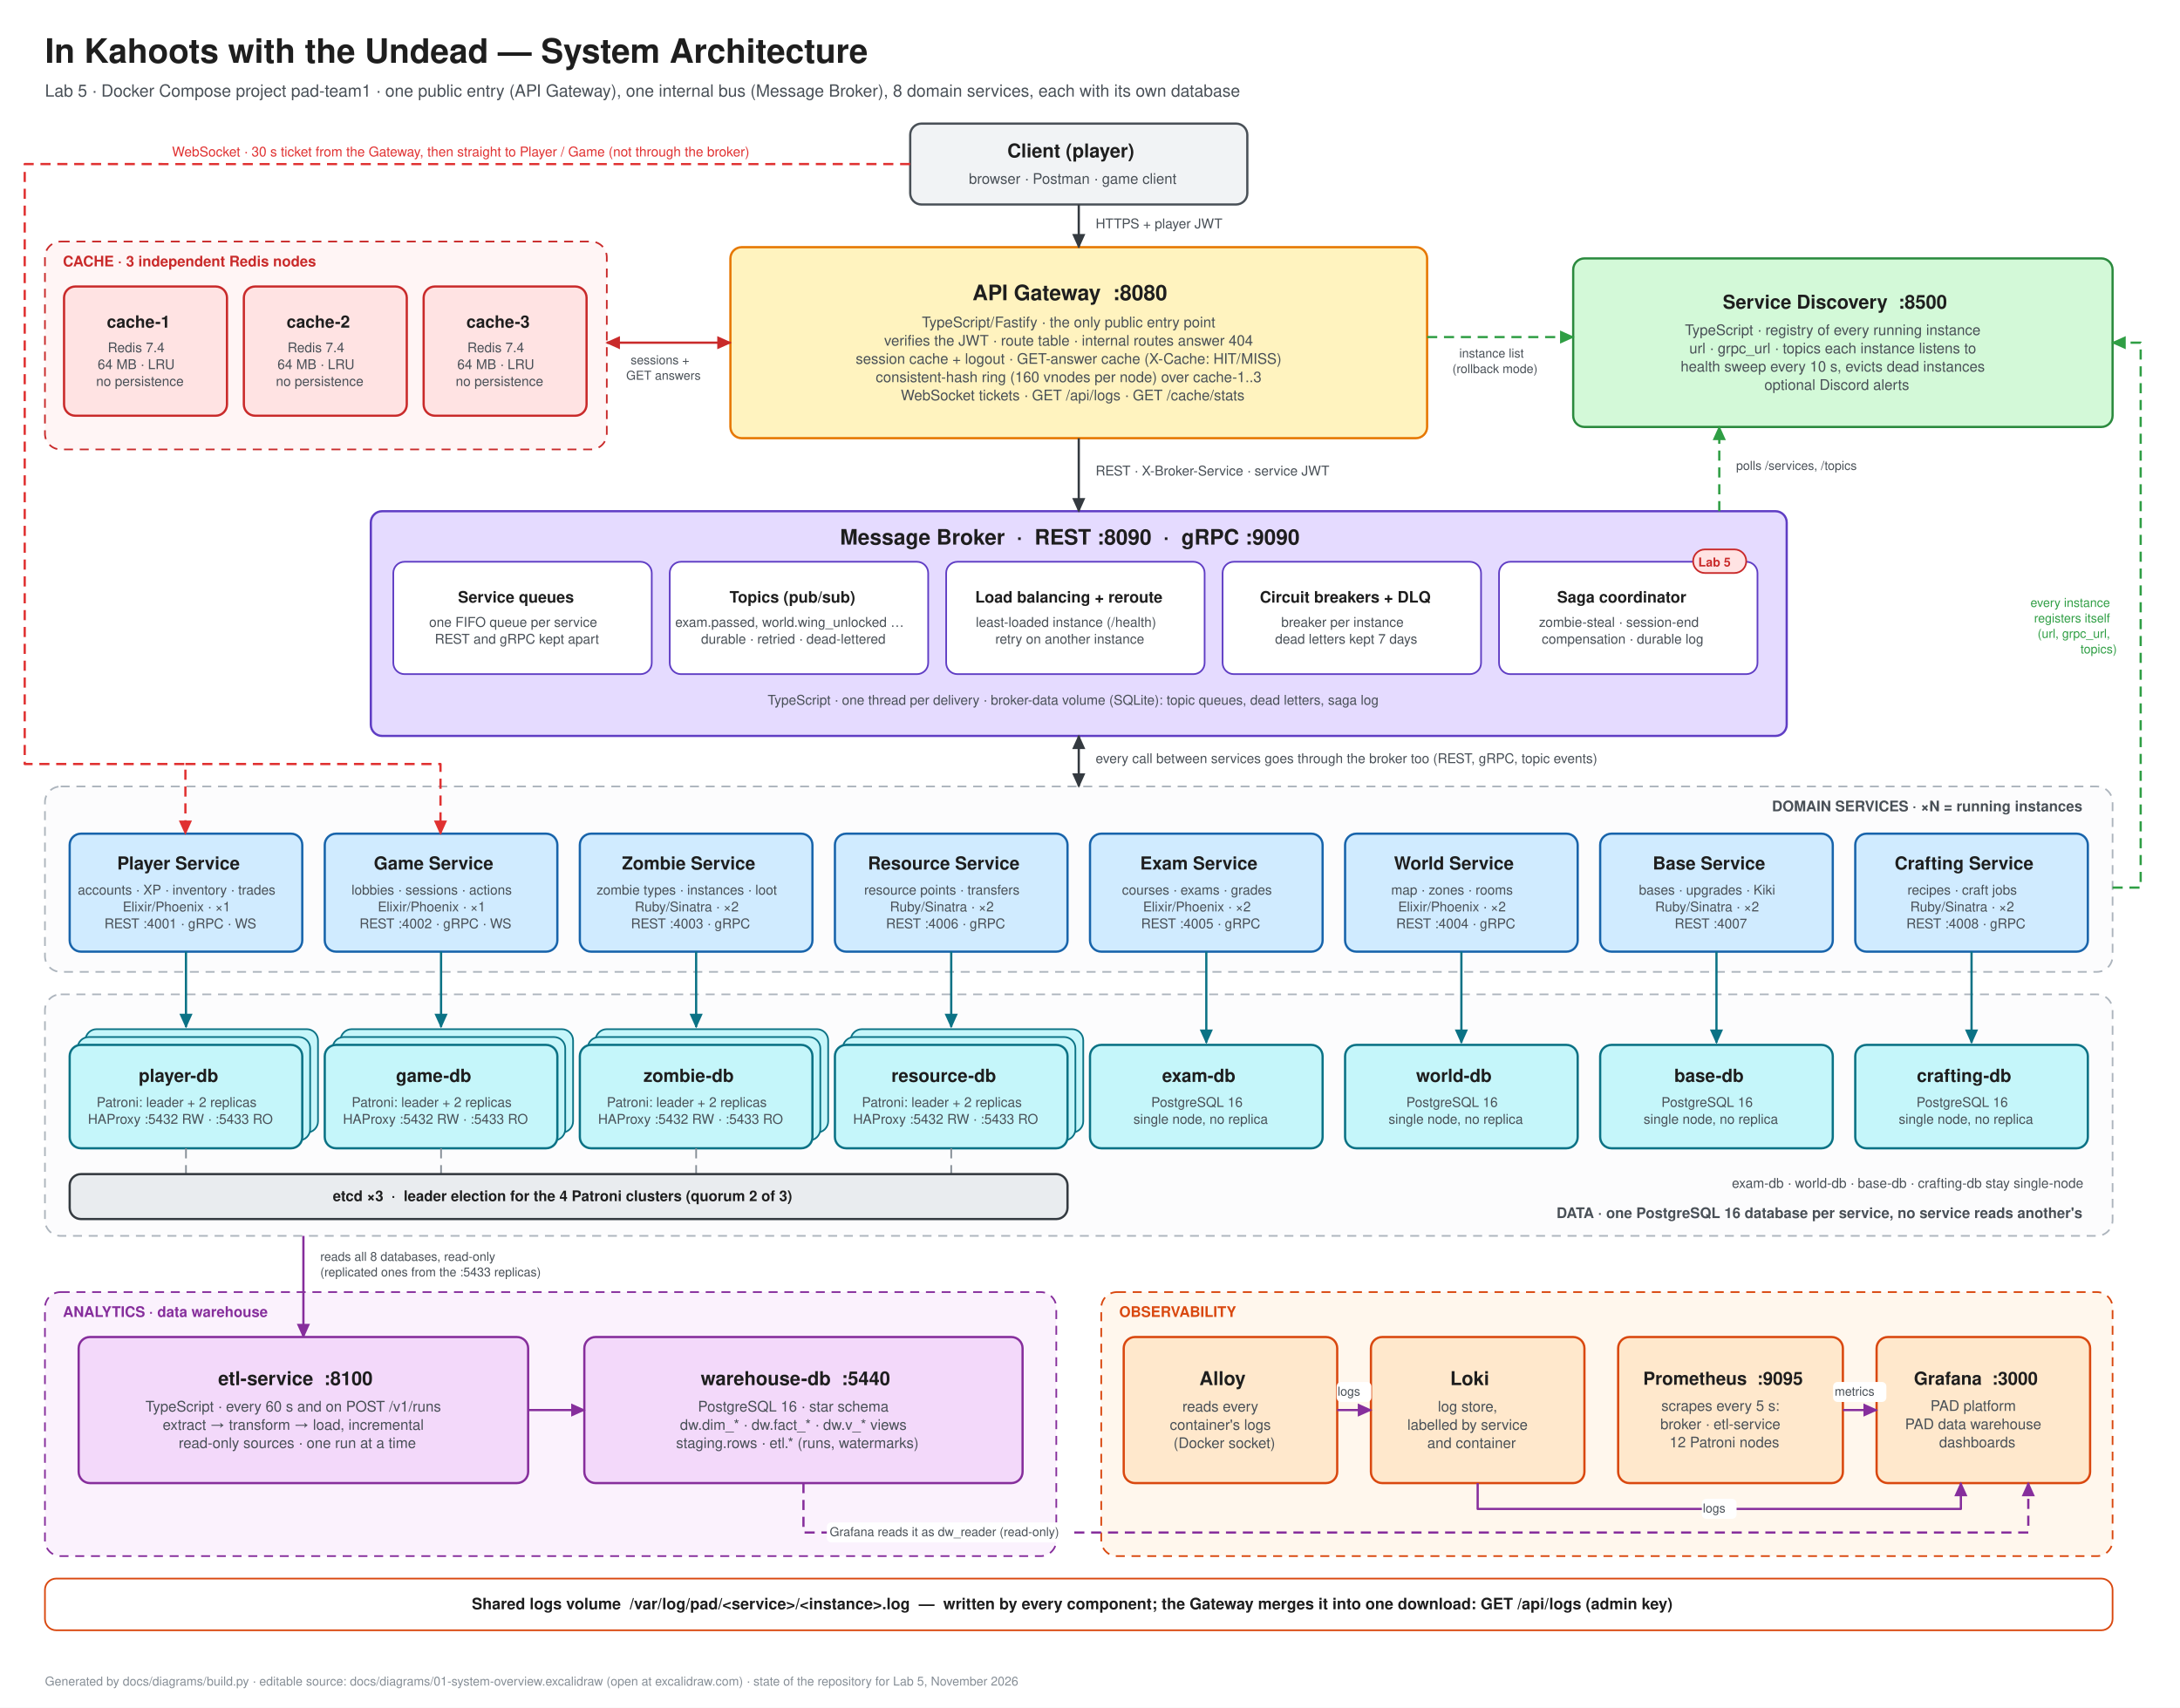
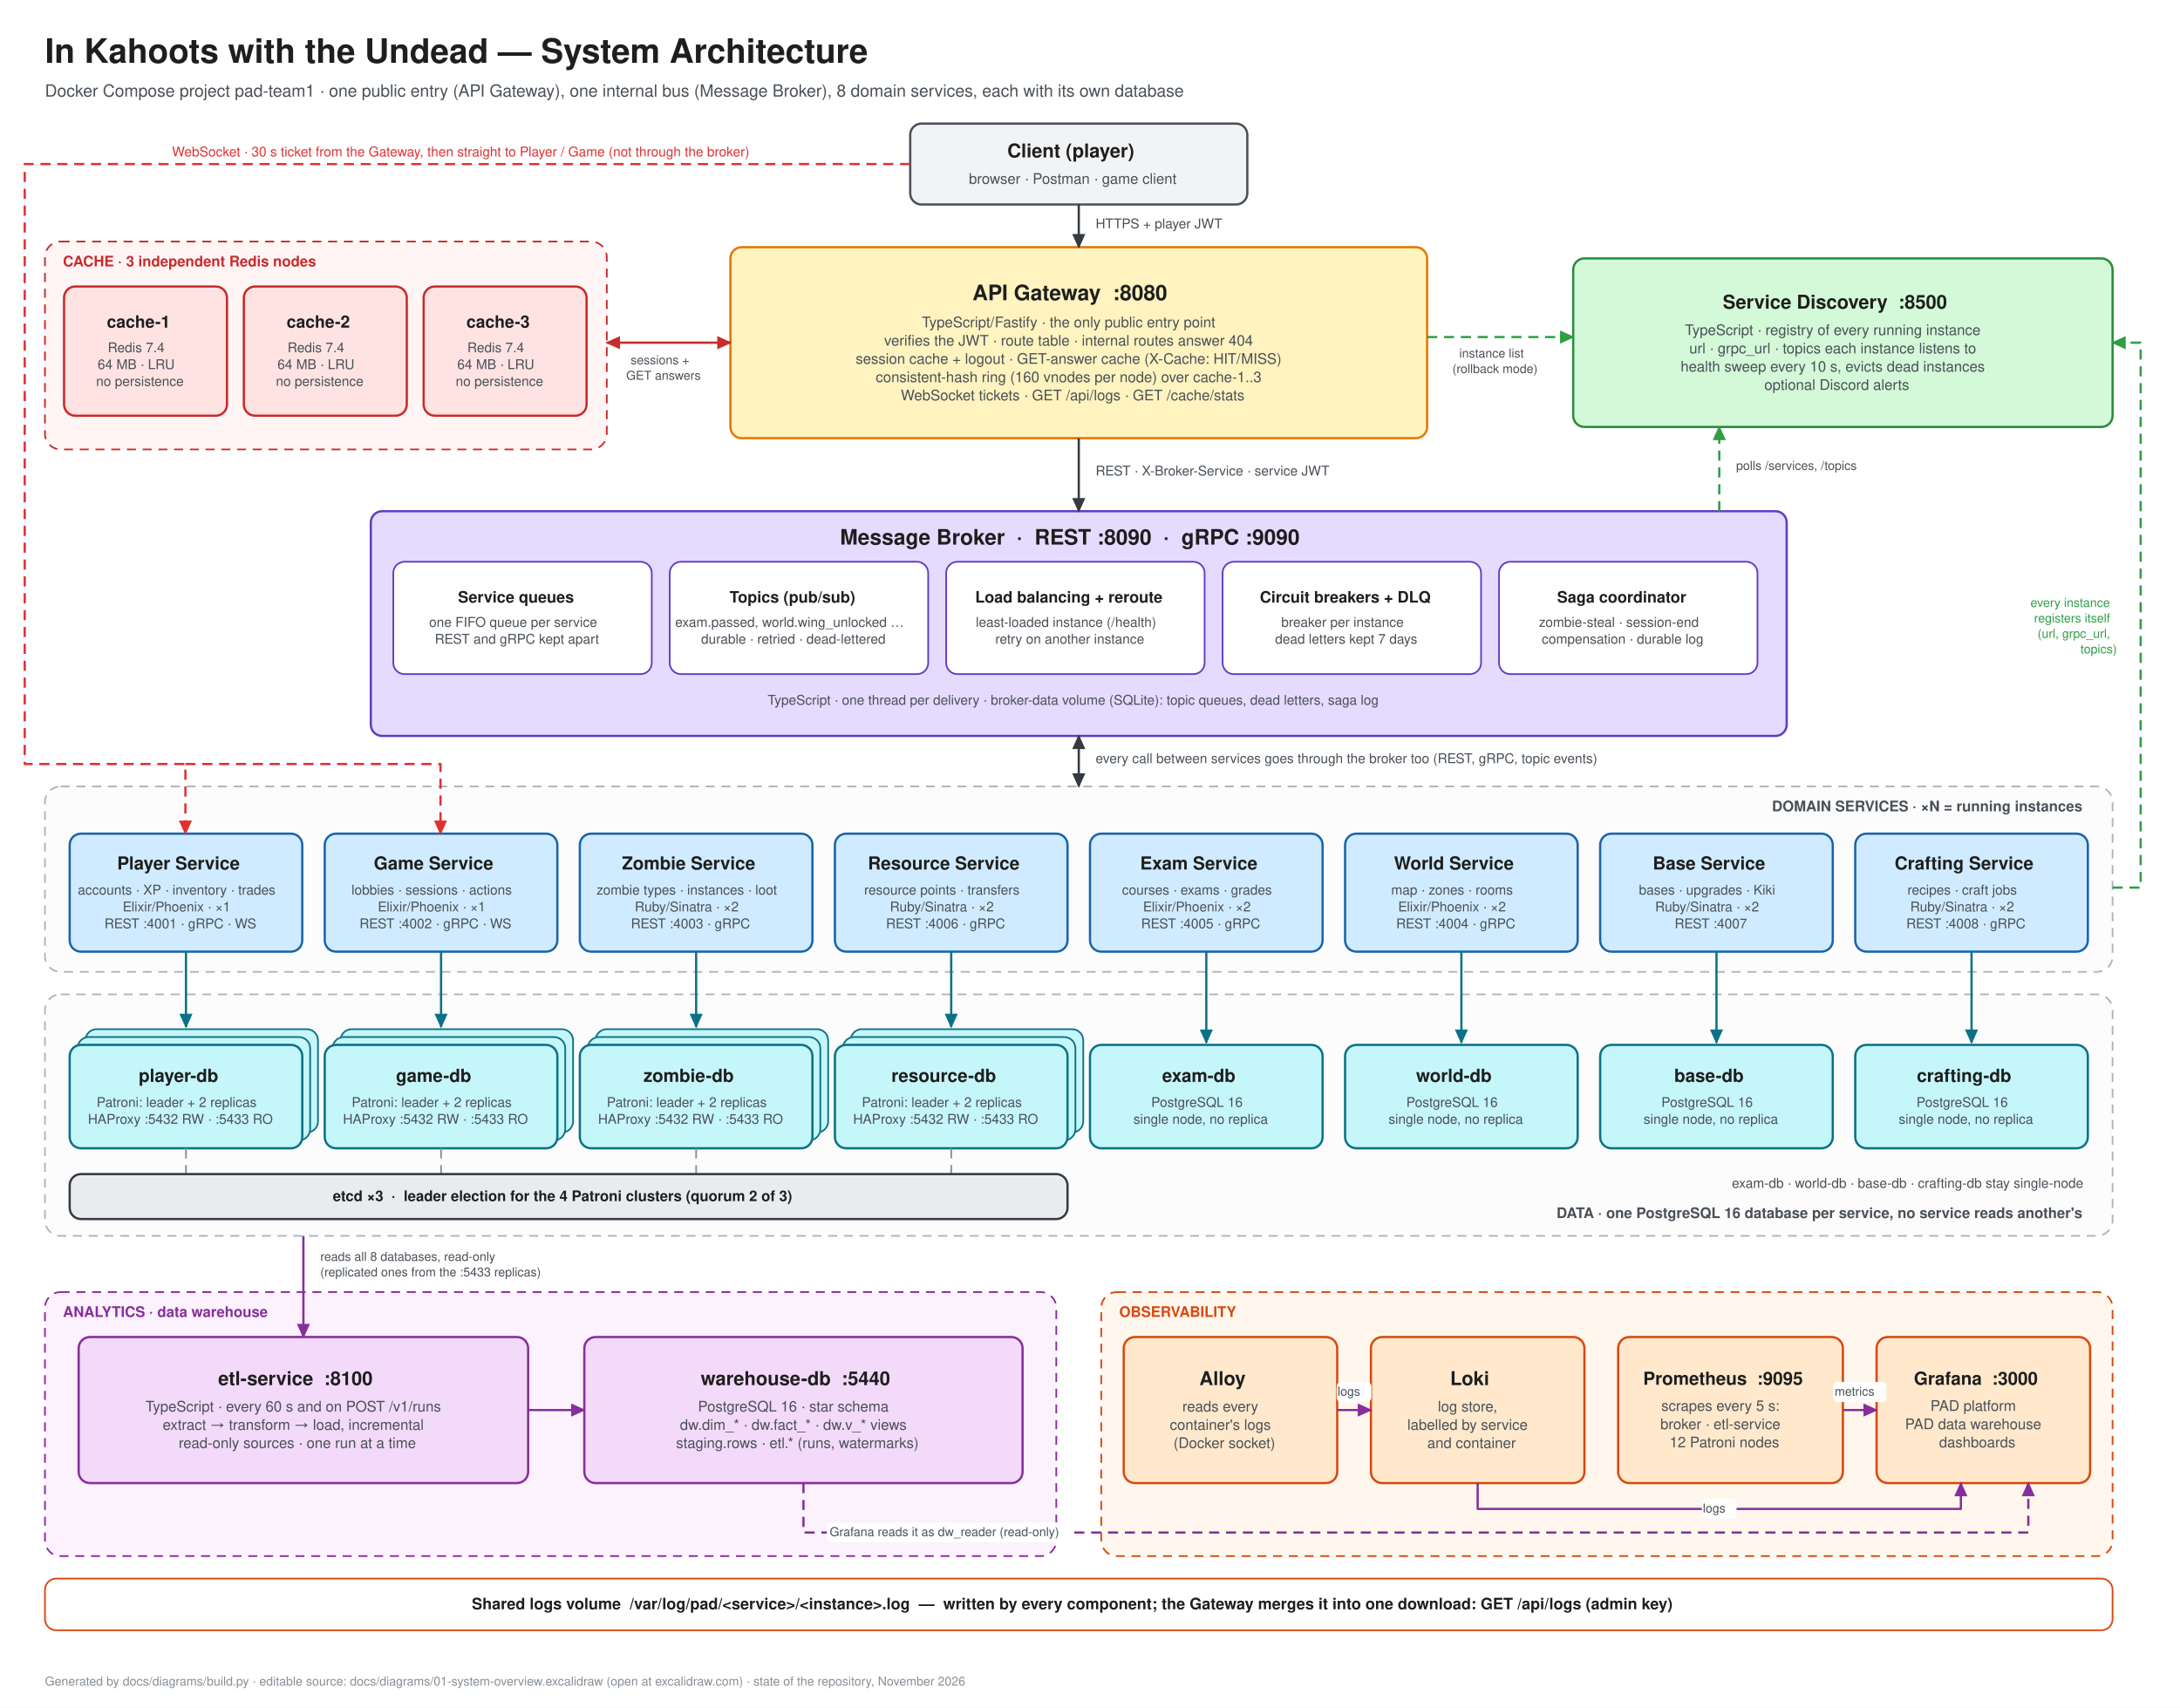
<svg xmlns="http://www.w3.org/2000/svg" width="1940" height="1520" viewBox="0 0 1940 1520" font-family="Helvetica Neue, Helvetica, Arial, sans-serif">
  <defs>
    <marker id="m0b7285" viewBox="0 0 10 10" refX="9" refY="5" markerWidth="13" markerHeight="13" orient="auto-start-reverse" markerUnits="userSpaceOnUse">
      <path d="M0,0.5 L10,5 L0,9.5 z" fill="#0b7285" />
    </marker>
    <marker id="m2f9e44" viewBox="0 0 10 10" refX="9" refY="5" markerWidth="13" markerHeight="13" orient="auto-start-reverse" markerUnits="userSpaceOnUse">
      <path d="M0,0.5 L10,5 L0,9.5 z" fill="#2f9e44" />
    </marker>
    <marker id="m343a40" viewBox="0 0 10 10" refX="9" refY="5" markerWidth="13" markerHeight="13" orient="auto-start-reverse" markerUnits="userSpaceOnUse">
      <path d="M0,0.5 L10,5 L0,9.5 z" fill="#343a40" />
    </marker>
    <marker id="m862e9c" viewBox="0 0 10 10" refX="9" refY="5" markerWidth="13" markerHeight="13" orient="auto-start-reverse" markerUnits="userSpaceOnUse">
      <path d="M0,0.5 L10,5 L0,9.5 z" fill="#862e9c" />
    </marker>
    <marker id="m868e96" viewBox="0 0 10 10" refX="9" refY="5" markerWidth="13" markerHeight="13" orient="auto-start-reverse" markerUnits="userSpaceOnUse">
      <path d="M0,0.5 L10,5 L0,9.5 z" fill="#868e96" />
    </marker>
    <marker id="mc92a2a" viewBox="0 0 10 10" refX="9" refY="5" markerWidth="13" markerHeight="13" orient="auto-start-reverse" markerUnits="userSpaceOnUse">
      <path d="M0,0.5 L10,5 L0,9.5 z" fill="#c92a2a" />
    </marker>
    <marker id="me03131" viewBox="0 0 10 10" refX="9" refY="5" markerWidth="13" markerHeight="13" orient="auto-start-reverse" markerUnits="userSpaceOnUse">
      <path d="M0,0.5 L10,5 L0,9.5 z" fill="#e03131" />
    </marker>
  </defs>
  <rect width="1940" height="1520" fill="#ffffff" />
  <text xml:space="preserve" style="white-space:pre" font-size="30" fill="#1e1e1e" text-anchor="start" font-weight="700">
    <tspan x="40.0" y="55.9">In Kahoots with the Undead — System Architecture</tspan>
  </text>
  <text xml:space="preserve" style="white-space:pre" font-size="15" fill="#495057" text-anchor="start">
-     <tspan x="40.0" y="86.0">Lab 5 · Docker Compose project pad-team1 · one public entry (API Gateway), one internal bus (Message Broker), 8 domain services, each with its own database</tspan>
+     <tspan x="40.0" y="86.0">Docker Compose project pad-team1 · one public entry (API Gateway), one internal bus (Message Broker), 8 domain services, each with its own database</tspan>
  </text>
  <rect x="810.0" y="110.0" width="300.0" height="72.0" rx="10.0" fill="#f1f3f5" stroke="#495057" stroke-width="2.0" />
  <text xml:space="preserve" style="white-space:pre" font-size="17" fill="#1e1e1e" text-anchor="middle" font-weight="700">
    <tspan x="960.0" y="140.1">Client (player)</tspan>
  </text>
  <text xml:space="preserve" style="white-space:pre" font-size="13" fill="#495057" text-anchor="middle">
    <tspan x="960.0" y="163.6">browser · Postman · game client</tspan>
  </text>
  <rect x="40.0" y="215.0" width="500.0" height="185.0" rx="14.0" fill="#ffe3e3" fill-opacity="0.35" stroke="#c92a2a" stroke-width="1.5" stroke-dasharray="8 6" />
  <text xml:space="preserve" style="white-space:pre" font-size="13" fill="#c92a2a" text-anchor="start" font-weight="700">
    <tspan x="56.0" y="237.1">CACHE · 3 independent Redis nodes</tspan>
  </text>
  <rect x="57.0" y="255.0" width="145.0" height="115.0" rx="10.0" fill="#ffe3e3" stroke="#c92a2a" stroke-width="2.0" />
  <text xml:space="preserve" style="white-space:pre" font-size="15" fill="#1e1e1e" text-anchor="middle" font-weight="700">
    <tspan x="129.5" y="291.6">cache-1</tspan>
  </text>
  <text xml:space="preserve" style="white-space:pre" font-size="12" fill="#495057" text-anchor="middle">
    <tspan x="129.5" y="313.5">Redis 7.4</tspan>
    <tspan x="129.5" y="328.5">64 MB · LRU</tspan>
    <tspan x="129.5" y="343.5">no persistence</tspan>
  </text>
  <rect x="217.0" y="255.0" width="145.0" height="115.0" rx="10.0" fill="#ffe3e3" stroke="#c92a2a" stroke-width="2.0" />
  <text xml:space="preserve" style="white-space:pre" font-size="15" fill="#1e1e1e" text-anchor="middle" font-weight="700">
    <tspan x="289.5" y="291.6">cache-2</tspan>
  </text>
  <text xml:space="preserve" style="white-space:pre" font-size="12" fill="#495057" text-anchor="middle">
    <tspan x="289.5" y="313.5">Redis 7.4</tspan>
    <tspan x="289.5" y="328.5">64 MB · LRU</tspan>
    <tspan x="289.5" y="343.5">no persistence</tspan>
  </text>
  <rect x="377.0" y="255.0" width="145.0" height="115.0" rx="10.0" fill="#ffe3e3" stroke="#c92a2a" stroke-width="2.0" />
  <text xml:space="preserve" style="white-space:pre" font-size="15" fill="#1e1e1e" text-anchor="middle" font-weight="700">
    <tspan x="449.5" y="291.6">cache-3</tspan>
  </text>
  <text xml:space="preserve" style="white-space:pre" font-size="12" fill="#495057" text-anchor="middle">
    <tspan x="449.5" y="313.5">Redis 7.4</tspan>
    <tspan x="449.5" y="328.5">64 MB · LRU</tspan>
    <tspan x="449.5" y="343.5">no persistence</tspan>
  </text>
  <rect x="650.0" y="220.0" width="620.0" height="170.0" rx="10.0" fill="#fff3bf" stroke="#e67700" stroke-width="2.0" />
  <text xml:space="preserve" style="white-space:pre" font-size="19" fill="#1e1e1e" text-anchor="middle" font-weight="700">
    <tspan x="960.0" y="267.2">API Gateway  :8080</tspan>
  </text>
  <text xml:space="preserve" style="white-space:pre" font-size="13" fill="#495057" text-anchor="middle">
    <tspan x="960.0" y="291.3">TypeScript/Fastify · the only public entry point</tspan>
    <tspan x="960.0" y="307.6">verifies the JWT · route table · internal routes answer 404</tspan>
    <tspan x="960.0" y="323.8">session cache + logout · GET-answer cache (X-Cache: HIT/MISS)</tspan>
    <tspan x="960.0" y="340.1">consistent-hash ring (160 vnodes per node) over cache-1..3</tspan>
    <tspan x="960.0" y="356.3">WebSocket tickets · GET /api/logs · GET /cache/stats</tspan>
  </text>
  <rect x="1400.0" y="230.0" width="480.0" height="150.0" rx="10.0" fill="#d3f9d8" stroke="#2b8a3e" stroke-width="2.0" />
  <text xml:space="preserve" style="white-space:pre" font-size="17" fill="#1e1e1e" text-anchor="middle" font-weight="700">
    <tspan x="1640.0" y="274.7">Service Discovery  :8500</tspan>
  </text>
  <text xml:space="preserve" style="white-space:pre" font-size="13" fill="#495057" text-anchor="middle">
    <tspan x="1640.0" y="298.2">TypeScript · registry of every running instance</tspan>
    <tspan x="1640.0" y="314.5">url · grpc_url · topics each instance listens to</tspan>
    <tspan x="1640.0" y="330.7">health sweep every 10 s, evicts dead instances</tspan>
    <tspan x="1640.0" y="347.0">optional Discord alerts</tspan>
  </text>
  <path d="M960.0,182.0 L960.0,220.0" fill="none" stroke="#343a40" stroke-width="2.0" stroke-linejoin="round" marker-end="url(#m343a40)" />
  <rect x="970.0" y="190.0" width="128.8" height="19.0" rx="4.0" fill="#ffffff" stroke="none" stroke-width="0" />
  <text xml:space="preserve" style="white-space:pre" font-size="12" fill="#495057" text-anchor="start">
    <tspan x="975.0" y="203.2">HTTPS + player JWT</tspan>
  </text>
  <path d="M650.0,305.0 L540.0,305.0" fill="none" stroke="#c92a2a" stroke-width="2.0" stroke-linejoin="round" marker-end="url(#mc92a2a)" marker-start="url(#mc92a2a)" />
  <rect x="555.4" y="312.0" width="79.2" height="31.5" rx="4.0" fill="#ffffff" stroke="none" stroke-width="0" />
  <text xml:space="preserve" style="white-space:pre" font-size="11" fill="#495057" text-anchor="middle">
    <tspan x="595.0" y="324.2">sessions +</tspan>
    <tspan x="595.0" y="338.0">GET answers</tspan>
  </text>
  <path d="M1270.0,300.0 L1400.0,300.0" fill="none" stroke="#2f9e44" stroke-width="2.0" stroke-linejoin="round" stroke-dasharray="9 6" marker-end="url(#m2f9e44)" />
  <rect x="1291.3" y="306.0" width="87.4" height="31.5" rx="4.0" fill="#ffffff" stroke="none" stroke-width="0" />
  <text xml:space="preserve" style="white-space:pre" font-size="11" fill="#495057" text-anchor="middle">
    <tspan x="1335.0" y="318.2">instance list</tspan>
    <tspan x="1335.0" y="332.0">(rollback mode)</tspan>
  </text>
  <rect x="330.0" y="455.0" width="1260.0" height="200.0" rx="10.0" fill="#e5dbff" stroke="#5f3dc4" stroke-width="2.0" />
  <text xml:space="preserve" style="white-space:pre" font-size="19" fill="#1e1e1e" text-anchor="middle" font-weight="700">
    <tspan x="960.0" y="484.7">Message Broker  ·  REST :8090  ·  gRPC :9090</tspan>
  </text>
  <rect x="350.0" y="500.0" width="230.0" height="100.0" rx="10.0" fill="#ffffff" stroke="#5f3dc4" stroke-width="1.5" />
  <text xml:space="preserve" style="white-space:pre" font-size="14" fill="#1e1e1e" text-anchor="middle" font-weight="700">
    <tspan x="465.0" y="536.3">Service queues</tspan>
  </text>
  <text xml:space="preserve" style="white-space:pre" font-size="12" fill="#495057" text-anchor="middle">
    <tspan x="465.0" y="557.9">one FIFO queue per service</tspan>
    <tspan x="465.0" y="572.9">REST and gRPC kept apart</tspan>
  </text>
  <rect x="596.0" y="500.0" width="230.0" height="100.0" rx="10.0" fill="#ffffff" stroke="#5f3dc4" stroke-width="1.5" />
  <text xml:space="preserve" style="white-space:pre" font-size="14" fill="#1e1e1e" text-anchor="middle" font-weight="700">
    <tspan x="711.0" y="536.3">Topics (pub/sub)</tspan>
  </text>
  <text xml:space="preserve" style="white-space:pre" font-size="12" fill="#495057" text-anchor="middle">
    <tspan x="711.0" y="557.9">exam.passed, world.wing_unlocked …</tspan>
    <tspan x="711.0" y="572.9">durable · retried · dead-lettered</tspan>
  </text>
  <rect x="842.0" y="500.0" width="230.0" height="100.0" rx="10.0" fill="#ffffff" stroke="#5f3dc4" stroke-width="1.5" />
  <text xml:space="preserve" style="white-space:pre" font-size="14" fill="#1e1e1e" text-anchor="middle" font-weight="700">
    <tspan x="957.0" y="536.3">Load balancing + reroute</tspan>
  </text>
  <text xml:space="preserve" style="white-space:pre" font-size="12" fill="#495057" text-anchor="middle">
    <tspan x="957.0" y="557.9">least-loaded instance (/health)</tspan>
    <tspan x="957.0" y="572.9">retry on another instance</tspan>
  </text>
  <rect x="1088.0" y="500.0" width="230.0" height="100.0" rx="10.0" fill="#ffffff" stroke="#5f3dc4" stroke-width="1.5" />
  <text xml:space="preserve" style="white-space:pre" font-size="14" fill="#1e1e1e" text-anchor="middle" font-weight="700">
    <tspan x="1203.0" y="536.3">Circuit breakers + DLQ</tspan>
  </text>
  <text xml:space="preserve" style="white-space:pre" font-size="12" fill="#495057" text-anchor="middle">
    <tspan x="1203.0" y="557.9">breaker per instance</tspan>
    <tspan x="1203.0" y="572.9">dead letters kept 7 days</tspan>
  </text>
  <rect x="1334.0" y="500.0" width="230.0" height="100.0" rx="10.0" fill="#ffffff" stroke="#5f3dc4" stroke-width="1.5" />
-   <rect x="1506.7" y="489.0" width="47.3" height="21.0" rx="10.5" fill="#ffe3e3" stroke="#c92a2a" stroke-width="1.5" />
-   <text xml:space="preserve" style="white-space:pre" font-size="11" fill="#c92a2a" text-anchor="middle" font-weight="700">
-     <tspan x="1530.3" y="504.2">Lab 5</tspan>
-   </text>
  <text xml:space="preserve" style="white-space:pre" font-size="14" fill="#1e1e1e" text-anchor="middle" font-weight="700">
    <tspan x="1449.0" y="536.3">Saga coordinator</tspan>
  </text>
  <text xml:space="preserve" style="white-space:pre" font-size="12" fill="#495057" text-anchor="middle">
    <tspan x="1449.0" y="557.9">zombie-steal · session-end</tspan>
    <tspan x="1449.0" y="572.9">compensation · durable log</tspan>
  </text>
  <text xml:space="preserve" style="white-space:pre" font-size="12" fill="#495057" text-anchor="middle">
    <tspan x="960.0" y="627.2">TypeScript · one thread per delivery · broker-data volume (SQLite): topic queues, dead letters, saga log</tspan>
  </text>
  <path d="M960.0,390.0 L960.0,455.0" fill="none" stroke="#343a40" stroke-width="2.0" stroke-linejoin="round" marker-end="url(#m343a40)" />
  <rect x="970.0" y="410.0" width="227.2" height="19.0" rx="4.0" fill="#ffffff" stroke="none" stroke-width="0" />
  <text xml:space="preserve" style="white-space:pre" font-size="12" fill="#495057" text-anchor="start">
    <tspan x="975.0" y="423.2">REST · X-Broker-Service · service JWT</tspan>
  </text>
  <path d="M1530.0,455.0 L1530.0,380.0" fill="none" stroke="#2f9e44" stroke-width="2.0" stroke-linejoin="round" stroke-dasharray="9 6" marker-end="url(#m2f9e44)" />
  <rect x="1540.0" y="406.0" width="123.5" height="17.8" rx="4.0" fill="#ffffff" stroke="none" stroke-width="0" />
  <text xml:space="preserve" style="white-space:pre" font-size="11" fill="#495057" text-anchor="start">
    <tspan x="1545.0" y="418.2">polls /services, /topics</tspan>
  </text>
  <rect x="40.0" y="700.0" width="1840.0" height="165.0" rx="14.0" fill="#fcfcfd" stroke="#adb5bd" stroke-width="1.5" stroke-dasharray="8 6" />
  <text xml:space="preserve" style="white-space:pre" font-size="13" fill="#495057" text-anchor="end" font-weight="700">
    <tspan x="1864.0" y="722.1">DOMAIN SERVICES · ×N = running instances</tspan>
  </text>
  <rect x="62.0" y="742.0" width="207.0" height="105.0" rx="10.0" fill="#d0ebff" stroke="#1864ab" stroke-width="2.0" />
  <text xml:space="preserve" style="white-space:pre" font-size="16" fill="#1e1e1e" text-anchor="middle" font-weight="700">
    <tspan x="165.5" y="773.9">Player Service</tspan>
  </text>
  <text xml:space="preserve" style="white-space:pre" font-size="12" fill="#495057" text-anchor="middle">
    <tspan x="165.5" y="796.2">accounts · XP · inventory · trades</tspan>
    <tspan x="165.5" y="811.2">Elixir/Phoenix · ×1</tspan>
    <tspan x="165.5" y="826.2">REST :4001 · gRPC · WS</tspan>
  </text>
  <rect x="289.0" y="742.0" width="207.0" height="105.0" rx="10.0" fill="#d0ebff" stroke="#1864ab" stroke-width="2.0" />
  <text xml:space="preserve" style="white-space:pre" font-size="16" fill="#1e1e1e" text-anchor="middle" font-weight="700">
    <tspan x="392.5" y="773.9">Game Service</tspan>
  </text>
  <text xml:space="preserve" style="white-space:pre" font-size="12" fill="#495057" text-anchor="middle">
    <tspan x="392.5" y="796.2">lobbies · sessions · actions</tspan>
    <tspan x="392.5" y="811.2">Elixir/Phoenix · ×1</tspan>
    <tspan x="392.5" y="826.2">REST :4002 · gRPC · WS</tspan>
  </text>
  <rect x="516.0" y="742.0" width="207.0" height="105.0" rx="10.0" fill="#d0ebff" stroke="#1864ab" stroke-width="2.0" />
  <text xml:space="preserve" style="white-space:pre" font-size="16" fill="#1e1e1e" text-anchor="middle" font-weight="700">
    <tspan x="619.5" y="773.9">Zombie Service</tspan>
  </text>
  <text xml:space="preserve" style="white-space:pre" font-size="12" fill="#495057" text-anchor="middle">
    <tspan x="619.5" y="796.2">zombie types · instances · loot</tspan>
    <tspan x="619.5" y="811.2">Ruby/Sinatra · ×2</tspan>
    <tspan x="619.5" y="826.2">REST :4003 · gRPC</tspan>
  </text>
  <rect x="743.0" y="742.0" width="207.0" height="105.0" rx="10.0" fill="#d0ebff" stroke="#1864ab" stroke-width="2.0" />
  <text xml:space="preserve" style="white-space:pre" font-size="16" fill="#1e1e1e" text-anchor="middle" font-weight="700">
    <tspan x="846.5" y="773.9">Resource Service</tspan>
  </text>
  <text xml:space="preserve" style="white-space:pre" font-size="12" fill="#495057" text-anchor="middle">
    <tspan x="846.5" y="796.2">resource points · transfers</tspan>
    <tspan x="846.5" y="811.2">Ruby/Sinatra · ×2</tspan>
    <tspan x="846.5" y="826.2">REST :4006 · gRPC</tspan>
  </text>
  <rect x="970.0" y="742.0" width="207.0" height="105.0" rx="10.0" fill="#d0ebff" stroke="#1864ab" stroke-width="2.0" />
  <text xml:space="preserve" style="white-space:pre" font-size="16" fill="#1e1e1e" text-anchor="middle" font-weight="700">
    <tspan x="1073.5" y="773.9">Exam Service</tspan>
  </text>
  <text xml:space="preserve" style="white-space:pre" font-size="12" fill="#495057" text-anchor="middle">
    <tspan x="1073.5" y="796.2">courses · exams · grades</tspan>
    <tspan x="1073.5" y="811.2">Elixir/Phoenix · ×2</tspan>
    <tspan x="1073.5" y="826.2">REST :4005 · gRPC</tspan>
  </text>
  <rect x="1197.0" y="742.0" width="207.0" height="105.0" rx="10.0" fill="#d0ebff" stroke="#1864ab" stroke-width="2.0" />
  <text xml:space="preserve" style="white-space:pre" font-size="16" fill="#1e1e1e" text-anchor="middle" font-weight="700">
    <tspan x="1300.5" y="773.9">World Service</tspan>
  </text>
  <text xml:space="preserve" style="white-space:pre" font-size="12" fill="#495057" text-anchor="middle">
    <tspan x="1300.5" y="796.2">map · zones · rooms</tspan>
    <tspan x="1300.5" y="811.2">Elixir/Phoenix · ×2</tspan>
    <tspan x="1300.5" y="826.2">REST :4004 · gRPC</tspan>
  </text>
  <rect x="1424.0" y="742.0" width="207.0" height="105.0" rx="10.0" fill="#d0ebff" stroke="#1864ab" stroke-width="2.0" />
  <text xml:space="preserve" style="white-space:pre" font-size="16" fill="#1e1e1e" text-anchor="middle" font-weight="700">
    <tspan x="1527.5" y="773.9">Base Service</tspan>
  </text>
  <text xml:space="preserve" style="white-space:pre" font-size="12" fill="#495057" text-anchor="middle">
    <tspan x="1527.5" y="796.2">bases · upgrades · Kiki</tspan>
    <tspan x="1527.5" y="811.2">Ruby/Sinatra · ×2</tspan>
    <tspan x="1527.5" y="826.2">REST :4007</tspan>
  </text>
  <rect x="1651.0" y="742.0" width="207.0" height="105.0" rx="10.0" fill="#d0ebff" stroke="#1864ab" stroke-width="2.0" />
  <text xml:space="preserve" style="white-space:pre" font-size="16" fill="#1e1e1e" text-anchor="middle" font-weight="700">
    <tspan x="1754.5" y="773.9">Crafting Service</tspan>
  </text>
  <text xml:space="preserve" style="white-space:pre" font-size="12" fill="#495057" text-anchor="middle">
    <tspan x="1754.5" y="796.2">recipes · craft jobs</tspan>
    <tspan x="1754.5" y="811.2">Ruby/Sinatra · ×2</tspan>
    <tspan x="1754.5" y="826.2">REST :4008 · gRPC</tspan>
  </text>
  <path d="M960.0,655.0 L960.0,700.0" fill="none" stroke="#343a40" stroke-width="2.0" stroke-linejoin="round" marker-end="url(#m343a40)" marker-start="url(#m343a40)" />
  <rect x="970.0" y="666.0" width="475.2" height="19.0" rx="4.0" fill="#ffffff" stroke="none" stroke-width="0" />
  <text xml:space="preserve" style="white-space:pre" font-size="12" fill="#495057" text-anchor="start">
    <tspan x="975.0" y="679.2">every call between services goes through the broker too (REST, gRPC, topic events)</tspan>
  </text>
  <path d="M810.0,146.0 L22.0,146.0 L22.0,680.0 L165.0,680.0 L165.0,742.0" fill="none" stroke="#e03131" stroke-width="2.0" stroke-linejoin="round" stroke-dasharray="9 6" marker-end="url(#me03131)" />
  <path d="M165.0,680.0 L392.0,680.0 L392.0,742.0" fill="none" stroke="#e03131" stroke-width="2.0" stroke-linejoin="round" stroke-dasharray="9 6" marker-end="url(#me03131)" />
  <rect x="142.0" y="126.0" width="545.9" height="19.0" rx="4.0" fill="#ffffff" stroke="none" stroke-width="0" />
  <text xml:space="preserve" style="white-space:pre" font-size="12" fill="#e03131" text-anchor="middle">
    <tspan x="415.0" y="139.2">WebSocket · 30 s ticket from the Gateway, then straight to Player / Game (not through the broker)</tspan>
  </text>
  <path d="M1880.0,790.0 L1905.0,790.0 L1905.0,305.0 L1880.0,305.0" fill="none" stroke="#2f9e44" stroke-width="2.0" stroke-linejoin="round" stroke-dasharray="9 6" marker-end="url(#m2f9e44)" />
  <rect x="1814.2" y="528.0" width="83.8" height="59.0" rx="4.0" fill="#ffffff" stroke="none" stroke-width="0" />
  <text xml:space="preserve" style="white-space:pre" font-size="11" fill="#2f9e44" text-anchor="end">
    <tspan x="1893.0" y="540.2">every instance</tspan>
    <tspan x="1893.0" y="554.0">registers itself</tspan>
    <tspan x="1893.0" y="567.7">(url, grpc_url,</tspan>
    <tspan x="1893.0" y="581.5">topics)</tspan>
  </text>
  <rect x="40.0" y="885.0" width="1840.0" height="215.0" rx="14.0" fill="#fcfcfd" stroke="#adb5bd" stroke-width="1.5" stroke-dasharray="8 6" />
  <text xml:space="preserve" style="white-space:pre" font-size="13" fill="#495057" text-anchor="start" font-weight="700">
    <tspan x="56.0" y="907.1" />
  </text>
  <text xml:space="preserve" style="white-space:pre" font-size="13" fill="#495057" text-anchor="end" font-weight="700">
    <tspan x="1864.0" y="1084.1">DATA · one PostgreSQL 16 database per service, no service reads another's</tspan>
  </text>
  <rect x="76.0" y="916.0" width="207.0" height="92.0" rx="10.0" fill="#c5f6fa" stroke="#0b7285" stroke-width="1.5" />
  <rect x="69.0" y="923.0" width="207.0" height="92.0" rx="10.0" fill="#c5f6fa" stroke="#0b7285" stroke-width="1.5" />
  <rect x="62.0" y="930.0" width="207.0" height="92.0" rx="10.0" fill="#c5f6fa" stroke="#0b7285" stroke-width="2.0" />
  <text xml:space="preserve" style="white-space:pre" font-size="16" fill="#1e1e1e" text-anchor="middle" font-weight="700">
    <tspan x="165.5" y="962.9">player-db</tspan>
  </text>
  <text xml:space="preserve" style="white-space:pre" font-size="12" fill="#495057" text-anchor="middle">
    <tspan x="165.5" y="985.2">Patroni: leader + 2 replicas</tspan>
    <tspan x="165.5" y="1000.2">HAProxy :5432 RW · :5433 RO</tspan>
  </text>
  <path d="M165.5,847.0 L165.5,914.0" fill="none" stroke="#0b7285" stroke-width="2.0" stroke-linejoin="round" marker-end="url(#m0b7285)" />
  <path d="M165.5,1022.0 L165.5,1045.0" fill="none" stroke="#868e96" stroke-width="1.5" stroke-linejoin="round" stroke-dasharray="9 6" />
  <rect x="303.0" y="916.0" width="207.0" height="92.0" rx="10.0" fill="#c5f6fa" stroke="#0b7285" stroke-width="1.5" />
  <rect x="296.0" y="923.0" width="207.0" height="92.0" rx="10.0" fill="#c5f6fa" stroke="#0b7285" stroke-width="1.5" />
  <rect x="289.0" y="930.0" width="207.0" height="92.0" rx="10.0" fill="#c5f6fa" stroke="#0b7285" stroke-width="2.0" />
  <text xml:space="preserve" style="white-space:pre" font-size="16" fill="#1e1e1e" text-anchor="middle" font-weight="700">
    <tspan x="392.5" y="962.9">game-db</tspan>
  </text>
  <text xml:space="preserve" style="white-space:pre" font-size="12" fill="#495057" text-anchor="middle">
    <tspan x="392.5" y="985.2">Patroni: leader + 2 replicas</tspan>
    <tspan x="392.5" y="1000.2">HAProxy :5432 RW · :5433 RO</tspan>
  </text>
  <path d="M392.5,847.0 L392.5,914.0" fill="none" stroke="#0b7285" stroke-width="2.0" stroke-linejoin="round" marker-end="url(#m0b7285)" />
  <path d="M392.5,1022.0 L392.5,1045.0" fill="none" stroke="#868e96" stroke-width="1.5" stroke-linejoin="round" stroke-dasharray="9 6" />
  <rect x="530.0" y="916.0" width="207.0" height="92.0" rx="10.0" fill="#c5f6fa" stroke="#0b7285" stroke-width="1.5" />
  <rect x="523.0" y="923.0" width="207.0" height="92.0" rx="10.0" fill="#c5f6fa" stroke="#0b7285" stroke-width="1.5" />
  <rect x="516.0" y="930.0" width="207.0" height="92.0" rx="10.0" fill="#c5f6fa" stroke="#0b7285" stroke-width="2.0" />
  <text xml:space="preserve" style="white-space:pre" font-size="16" fill="#1e1e1e" text-anchor="middle" font-weight="700">
    <tspan x="619.5" y="962.9">zombie-db</tspan>
  </text>
  <text xml:space="preserve" style="white-space:pre" font-size="12" fill="#495057" text-anchor="middle">
    <tspan x="619.5" y="985.2">Patroni: leader + 2 replicas</tspan>
    <tspan x="619.5" y="1000.2">HAProxy :5432 RW · :5433 RO</tspan>
  </text>
  <path d="M619.5,847.0 L619.5,914.0" fill="none" stroke="#0b7285" stroke-width="2.0" stroke-linejoin="round" marker-end="url(#m0b7285)" />
  <path d="M619.5,1022.0 L619.5,1045.0" fill="none" stroke="#868e96" stroke-width="1.5" stroke-linejoin="round" stroke-dasharray="9 6" />
  <rect x="757.0" y="916.0" width="207.0" height="92.0" rx="10.0" fill="#c5f6fa" stroke="#0b7285" stroke-width="1.5" />
  <rect x="750.0" y="923.0" width="207.0" height="92.0" rx="10.0" fill="#c5f6fa" stroke="#0b7285" stroke-width="1.5" />
  <rect x="743.0" y="930.0" width="207.0" height="92.0" rx="10.0" fill="#c5f6fa" stroke="#0b7285" stroke-width="2.0" />
  <text xml:space="preserve" style="white-space:pre" font-size="16" fill="#1e1e1e" text-anchor="middle" font-weight="700">
    <tspan x="846.5" y="962.9">resource-db</tspan>
  </text>
  <text xml:space="preserve" style="white-space:pre" font-size="12" fill="#495057" text-anchor="middle">
    <tspan x="846.5" y="985.2">Patroni: leader + 2 replicas</tspan>
    <tspan x="846.5" y="1000.2">HAProxy :5432 RW · :5433 RO</tspan>
  </text>
  <path d="M846.5,847.0 L846.5,914.0" fill="none" stroke="#0b7285" stroke-width="2.0" stroke-linejoin="round" marker-end="url(#m0b7285)" />
  <path d="M846.5,1022.0 L846.5,1045.0" fill="none" stroke="#868e96" stroke-width="1.5" stroke-linejoin="round" stroke-dasharray="9 6" />
  <rect x="970.0" y="930.0" width="207.0" height="92.0" rx="10.0" fill="#c5f6fa" stroke="#0b7285" stroke-width="2.0" />
  <text xml:space="preserve" style="white-space:pre" font-size="16" fill="#1e1e1e" text-anchor="middle" font-weight="700">
    <tspan x="1073.5" y="962.9">exam-db</tspan>
  </text>
  <text xml:space="preserve" style="white-space:pre" font-size="12" fill="#495057" text-anchor="middle">
    <tspan x="1073.5" y="985.2">PostgreSQL 16</tspan>
    <tspan x="1073.5" y="1000.2">single node, no replica</tspan>
  </text>
  <path d="M1073.5,847.0 L1073.5,928.0" fill="none" stroke="#0b7285" stroke-width="2.0" stroke-linejoin="round" marker-end="url(#m0b7285)" />
  <rect x="1197.0" y="930.0" width="207.0" height="92.0" rx="10.0" fill="#c5f6fa" stroke="#0b7285" stroke-width="2.0" />
  <text xml:space="preserve" style="white-space:pre" font-size="16" fill="#1e1e1e" text-anchor="middle" font-weight="700">
    <tspan x="1300.5" y="962.9">world-db</tspan>
  </text>
  <text xml:space="preserve" style="white-space:pre" font-size="12" fill="#495057" text-anchor="middle">
    <tspan x="1300.5" y="985.2">PostgreSQL 16</tspan>
    <tspan x="1300.5" y="1000.2">single node, no replica</tspan>
  </text>
  <path d="M1300.5,847.0 L1300.5,928.0" fill="none" stroke="#0b7285" stroke-width="2.0" stroke-linejoin="round" marker-end="url(#m0b7285)" />
  <rect x="1424.0" y="930.0" width="207.0" height="92.0" rx="10.0" fill="#c5f6fa" stroke="#0b7285" stroke-width="2.0" />
  <text xml:space="preserve" style="white-space:pre" font-size="16" fill="#1e1e1e" text-anchor="middle" font-weight="700">
    <tspan x="1527.5" y="962.9">base-db</tspan>
  </text>
  <text xml:space="preserve" style="white-space:pre" font-size="12" fill="#495057" text-anchor="middle">
    <tspan x="1527.5" y="985.2">PostgreSQL 16</tspan>
    <tspan x="1527.5" y="1000.2">single node, no replica</tspan>
  </text>
  <path d="M1527.5,847.0 L1527.5,928.0" fill="none" stroke="#0b7285" stroke-width="2.0" stroke-linejoin="round" marker-end="url(#m0b7285)" />
  <rect x="1651.0" y="930.0" width="207.0" height="92.0" rx="10.0" fill="#c5f6fa" stroke="#0b7285" stroke-width="2.0" />
  <text xml:space="preserve" style="white-space:pre" font-size="16" fill="#1e1e1e" text-anchor="middle" font-weight="700">
    <tspan x="1754.5" y="962.9">crafting-db</tspan>
  </text>
  <text xml:space="preserve" style="white-space:pre" font-size="12" fill="#495057" text-anchor="middle">
    <tspan x="1754.5" y="985.2">PostgreSQL 16</tspan>
    <tspan x="1754.5" y="1000.2">single node, no replica</tspan>
  </text>
  <path d="M1754.5,847.0 L1754.5,928.0" fill="none" stroke="#0b7285" stroke-width="2.0" stroke-linejoin="round" marker-end="url(#m0b7285)" />
  <rect x="62.0" y="1045.0" width="888.0" height="40.0" rx="10.0" fill="#e9ecef" stroke="#343a40" stroke-width="2.0" />
  <text xml:space="preserve" style="white-space:pre" font-size="13" fill="#1e1e1e" text-anchor="middle" font-weight="700">
    <tspan x="506.0" y="1069.0">etcd ×3  ·  leader election for the 4 Patroni clusters (quorum 2 of 3)</tspan>
  </text>
  <text xml:space="preserve" style="white-space:pre" font-size="12" fill="#495057" text-anchor="end">
    <tspan x="1864.0" y="1057.2">exam-db · world-db · base-db · crafting-db stay single-node</tspan>
  </text>
  <rect x="40.0" y="1150.0" width="900.0" height="235.0" rx="14.0" fill="#f3d9fa" fill-opacity="0.35" stroke="#862e9c" stroke-width="1.5" stroke-dasharray="8 6" />
  <text xml:space="preserve" style="white-space:pre" font-size="13" fill="#862e9c" text-anchor="start" font-weight="700">
    <tspan x="56.0" y="1172.1">ANALYTICS · data warehouse</tspan>
  </text>
  <path d="M270.0,1100.0 L270.0,1190.0" fill="none" stroke="#862e9c" stroke-width="2.0" stroke-linejoin="round" marker-end="url(#m862e9c)" />
  <rect x="280.0" y="1110.0" width="212.5" height="31.5" rx="4.0" fill="#ffffff" stroke="none" stroke-width="0" />
  <text xml:space="preserve" style="white-space:pre" font-size="11" fill="#495057" text-anchor="start">
    <tspan x="285.0" y="1122.2">reads all 8 databases, read-only</tspan>
    <tspan x="285.0" y="1136.0">(replicated ones from the :5433 replicas)</tspan>
  </text>
  <rect x="70.0" y="1190.0" width="400.0" height="130.0" rx="10.0" fill="#f3d9fa" stroke="#862e9c" stroke-width="2.0" />
  <text xml:space="preserve" style="white-space:pre" font-size="17" fill="#1e1e1e" text-anchor="middle" font-weight="700">
    <tspan x="270.0" y="1232.8">etl-service  :8100</tspan>
  </text>
  <text xml:space="preserve" style="white-space:pre" font-size="13" fill="#495057" text-anchor="middle">
    <tspan x="270.0" y="1256.3">TypeScript · every 60 s and on POST /v1/runs</tspan>
    <tspan x="270.0" y="1272.6">extract → transform → load, incremental</tspan>
    <tspan x="270.0" y="1288.8">read-only sources · one run at a time</tspan>
  </text>
  <rect x="520.0" y="1190.0" width="390.0" height="130.0" rx="10.0" fill="#f3d9fa" stroke="#862e9c" stroke-width="2.0" />
  <text xml:space="preserve" style="white-space:pre" font-size="17" fill="#1e1e1e" text-anchor="middle" font-weight="700">
    <tspan x="715.0" y="1232.8">warehouse-db  :5440</tspan>
  </text>
  <text xml:space="preserve" style="white-space:pre" font-size="13" fill="#495057" text-anchor="middle">
    <tspan x="715.0" y="1256.3">PostgreSQL 16 · star schema</tspan>
    <tspan x="715.0" y="1272.6">dw.dim_* · dw.fact_* · dw.v_* views</tspan>
    <tspan x="715.0" y="1288.8">staging.rows · etl.* (runs, watermarks)</tspan>
  </text>
  <path d="M470.0,1255.0 L520.0,1255.0" fill="none" stroke="#862e9c" stroke-width="2.0" stroke-linejoin="round" marker-end="url(#m862e9c)" />
  <rect x="980.0" y="1150.0" width="900.0" height="235.0" rx="14.0" fill="#ffe8cc" fill-opacity="0.35" stroke="#d9480f" stroke-width="1.5" stroke-dasharray="8 6" />
  <text xml:space="preserve" style="white-space:pre" font-size="13" fill="#d9480f" text-anchor="start" font-weight="700">
    <tspan x="996.0" y="1172.1">OBSERVABILITY</tspan>
  </text>
  <rect x="1000.0" y="1190.0" width="190.0" height="130.0" rx="10.0" fill="#ffe8cc" stroke="#d9480f" stroke-width="2.0" />
  <text xml:space="preserve" style="white-space:pre" font-size="17" fill="#1e1e1e" text-anchor="middle" font-weight="700">
    <tspan x="1095.0" y="1232.8">Alloy</tspan>
  </text>
  <text xml:space="preserve" style="white-space:pre" font-size="13" fill="#495057" text-anchor="middle">
    <tspan x="1095.0" y="1256.3">reads every</tspan>
    <tspan x="1095.0" y="1272.6">container's logs</tspan>
    <tspan x="1095.0" y="1288.8">(Docker socket)</tspan>
  </text>
  <rect x="1220.0" y="1190.0" width="190.0" height="130.0" rx="10.0" fill="#ffe8cc" stroke="#d9480f" stroke-width="2.0" />
  <text xml:space="preserve" style="white-space:pre" font-size="17" fill="#1e1e1e" text-anchor="middle" font-weight="700">
    <tspan x="1315.0" y="1232.8">Loki</tspan>
  </text>
  <text xml:space="preserve" style="white-space:pre" font-size="13" fill="#495057" text-anchor="middle">
    <tspan x="1315.0" y="1256.3">log store,</tspan>
    <tspan x="1315.0" y="1272.6">labelled by service</tspan>
    <tspan x="1315.0" y="1288.8">and container</tspan>
  </text>
  <rect x="1440.0" y="1190.0" width="200.0" height="130.0" rx="10.0" fill="#ffe8cc" stroke="#d9480f" stroke-width="2.0" />
  <text xml:space="preserve" style="white-space:pre" font-size="16" fill="#1e1e1e" text-anchor="middle" font-weight="700">
    <tspan x="1540.0" y="1232.5">Prometheus  :9095</tspan>
  </text>
  <text xml:space="preserve" style="white-space:pre" font-size="13" fill="#495057" text-anchor="middle">
    <tspan x="1540.0" y="1255.7">scrapes every 5 s:</tspan>
    <tspan x="1540.0" y="1272.0">broker · etl-service</tspan>
    <tspan x="1540.0" y="1288.2">12 Patroni nodes</tspan>
  </text>
  <rect x="1670.0" y="1190.0" width="190.0" height="130.0" rx="10.0" fill="#ffe8cc" stroke="#d9480f" stroke-width="2.0" />
  <text xml:space="preserve" style="white-space:pre" font-size="16" fill="#1e1e1e" text-anchor="middle" font-weight="700">
    <tspan x="1765.0" y="1232.5">Grafana  :3000</tspan>
  </text>
  <text xml:space="preserve" style="white-space:pre" font-size="13" fill="#495057" text-anchor="middle">
    <tspan x="1765.0" y="1255.7">PAD platform</tspan>
    <tspan x="1765.0" y="1272.0">PAD data warehouse</tspan>
    <tspan x="1765.0" y="1288.2">dashboards</tspan>
  </text>
  <path d="M1190.0,1255.0 L1220.0,1255.0" fill="none" stroke="#862e9c" stroke-width="2.0" stroke-linejoin="round" marker-end="url(#m862e9c)" />
  <path d="M1640.0,1255.0 L1670.0,1255.0" fill="none" stroke="#862e9c" stroke-width="2.0" stroke-linejoin="round" marker-end="url(#m862e9c)" />
  <path d="M1315.0,1320.0 L1315.0,1343.0 L1745.0,1343.0 L1745.0,1320.0" fill="none" stroke="#862e9c" stroke-width="2.0" stroke-linejoin="round" marker-end="url(#m862e9c)" />
  <path d="M715.0,1320.0 L715.0,1364.0 L1805.0,1364.0 L1805.0,1320.0" fill="none" stroke="#862e9c" stroke-width="2.0" stroke-linejoin="round" stroke-dasharray="9 6" marker-end="url(#m862e9c)" />
  <rect x="735.8" y="1355.0" width="218.3" height="17.8" rx="4.0" fill="#ffffff" stroke="none" stroke-width="0" />
  <text xml:space="preserve" style="white-space:pre" font-size="11" fill="#495057" text-anchor="middle">
    <tspan x="845.0" y="1367.2">Grafana reads it as dw_reader (read-only)</tspan>
  </text>
  <rect x="1189.5" y="1230.0" width="30.9" height="17.8" rx="4.0" fill="#ffffff" stroke="none" stroke-width="0" />
  <text xml:space="preserve" style="white-space:pre" font-size="11" fill="#495057" text-anchor="middle">
    <tspan x="1205.0" y="1242.2">logs</tspan>
  </text>
  <rect x="1631.3" y="1230.0" width="47.4" height="17.8" rx="4.0" fill="#ffffff" stroke="none" stroke-width="0" />
  <text xml:space="preserve" style="white-space:pre" font-size="11" fill="#495057" text-anchor="middle">
    <tspan x="1655.0" y="1242.2">metrics</tspan>
  </text>
  <rect x="1514.5" y="1334.0" width="30.9" height="17.8" rx="4.0" fill="#ffffff" stroke="none" stroke-width="0" />
  <text xml:space="preserve" style="white-space:pre" font-size="11" fill="#495057" text-anchor="middle">
    <tspan x="1530.0" y="1346.2">logs</tspan>
  </text>
  <rect x="40.0" y="1405.0" width="1840.0" height="46.0" rx="10.0" fill="#ffffff" stroke="#d9480f" stroke-width="1.5" />
  <text xml:space="preserve" style="white-space:pre" font-size="14" fill="#1e1e1e" text-anchor="middle" font-weight="700">
    <tspan x="960.0" y="1432.3">Shared logs volume  /var/log/pad/&lt;service&gt;/&lt;instance&gt;.log  —  written by every component; the Gateway merges it into one download: GET /api/logs (admin key)</tspan>
  </text>
  <text xml:space="preserve" style="white-space:pre" font-size="11" fill="#868e96" text-anchor="start">
-     <tspan x="40.0" y="1500.2">Generated by docs/diagrams/build.py · editable source: docs/diagrams/01-system-overview.excalidraw (open at excalidraw.com) · state of the repository for Lab 5, November 2026</tspan>
+     <tspan x="40.0" y="1500.2">Generated by docs/diagrams/build.py · editable source: docs/diagrams/01-system-overview.excalidraw (open at excalidraw.com) · state of the repository, November 2026</tspan>
  </text>
</svg>
